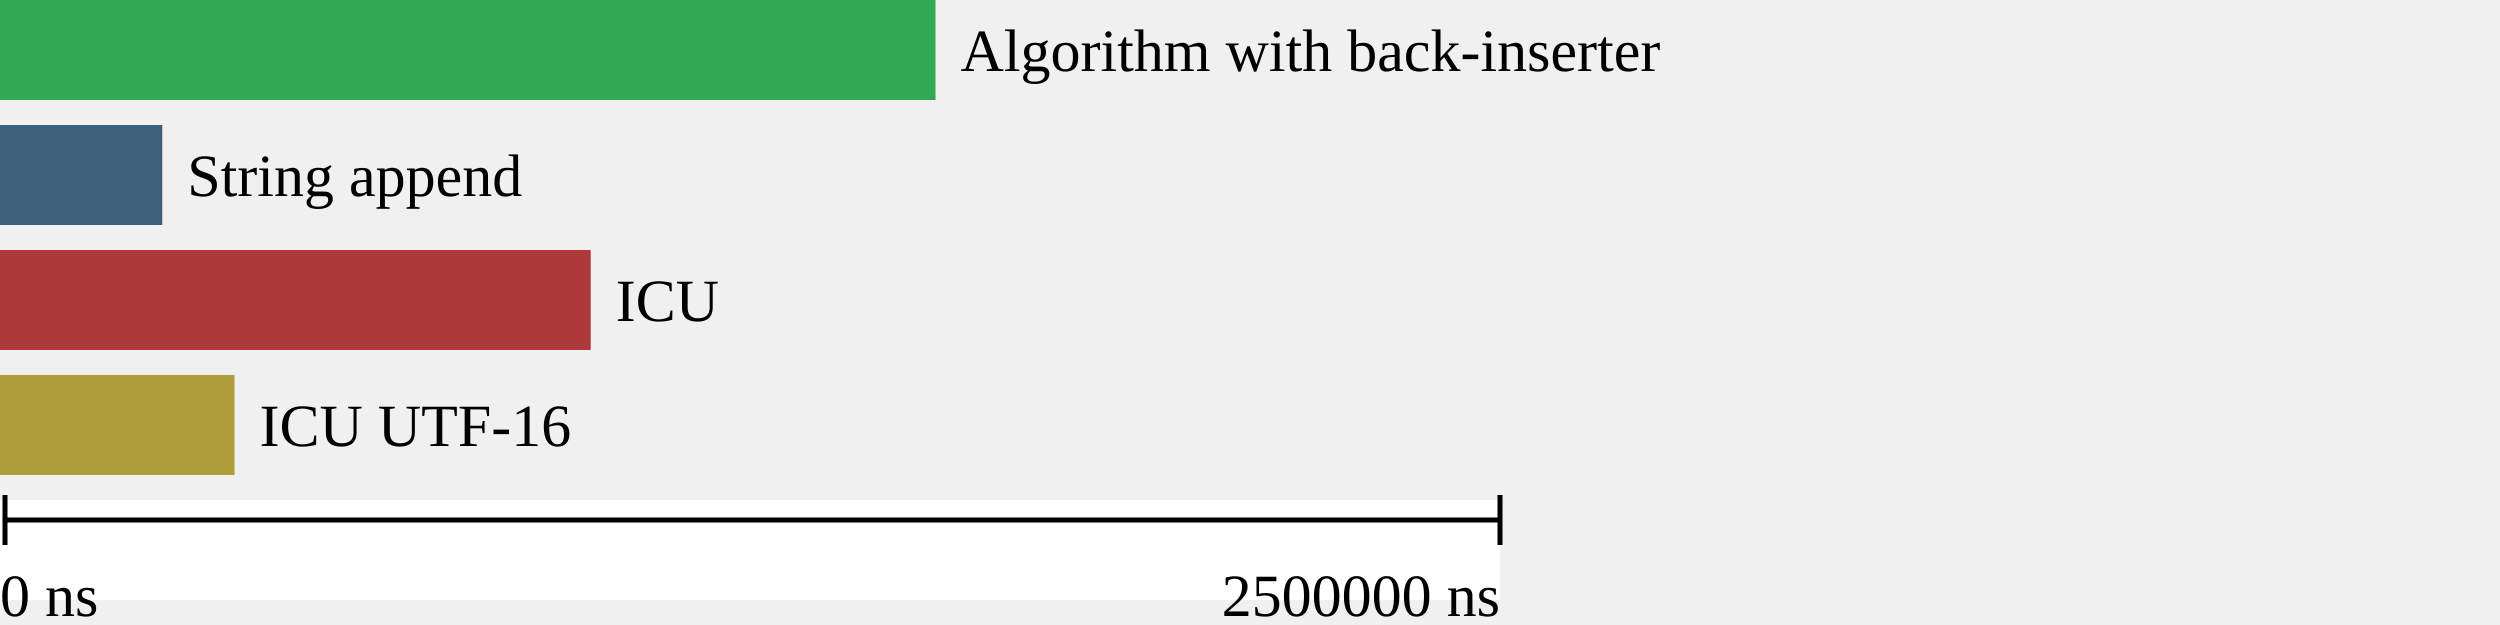
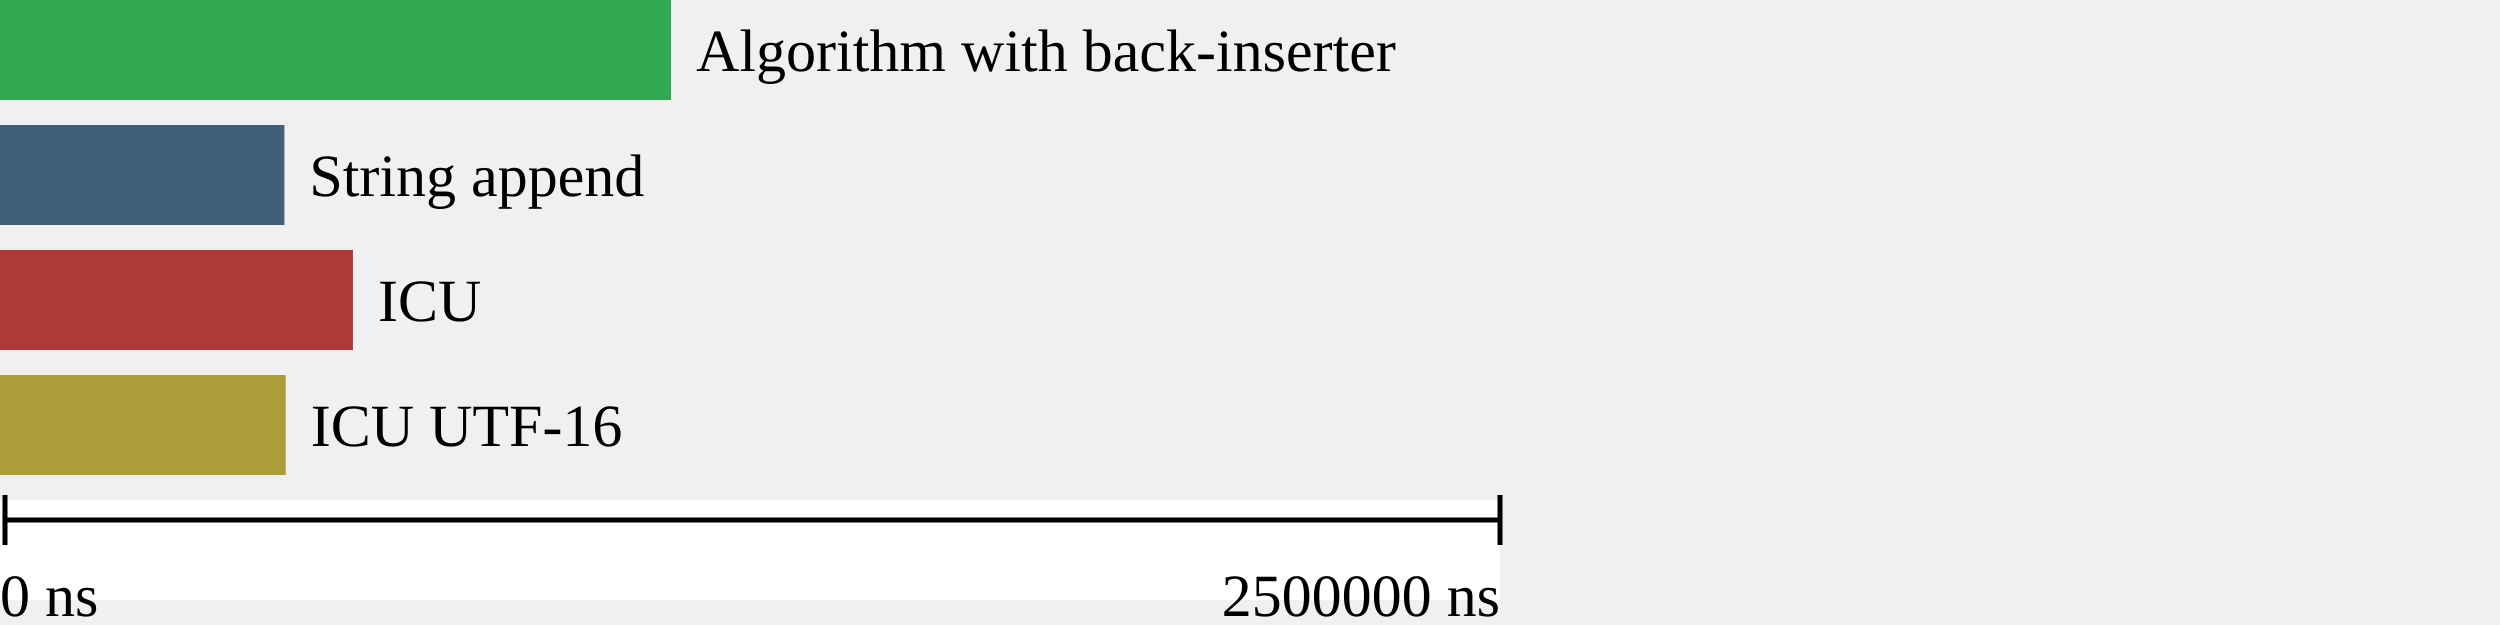
<svg xmlns="http://www.w3.org/2000/svg" version="1.1" width="500" height="125">
-   <rect width="187.103" height="20" y="0" fill="#32a852" />
-   <text x="192.103" y="10.0" dy=".35em" fill="black">Algorithm with back-inserter</text>
-   <rect width="32.455" height="20" y="25" fill="#3f6078" />
-   <text x="37.455" y="35.0" dy=".35em" fill="black">String append</text>
-   <rect width="118.137" height="20" y="50" fill="#ad3939" />
-   <text x="123.137" y="60.0" dy=".35em" fill="black">ICU</text>
-   <rect width="46.906" height="20" y="75" fill="#ad9e39" />
-   <text x="51.906" y="85.0" dy=".35em" fill="black">ICU UTF-16</text>
+   <rect width="134.206" height="20" y="0" fill="#32a852" />
+   <text x="139.206" y="10.0" dy=".35em" fill="black">Algorithm with back-inserter</text>
+   <rect width="56.871" height="20" y="25" fill="#3f6078" />
+   <text x="61.871" y="35.0" dy=".35em" fill="black">String append</text>
+   <rect width="70.59" height="20" y="50" fill="#ad3939" />
+   <text x="75.59" y="60.0" dy=".35em" fill="black">ICU</text>
+   <rect width="57.149" height="20" y="75" fill="#ad9e39" />
+   <text x="62.149" y="85.0" dy=".35em" fill="black">ICU UTF-16</text>
  <rect width="300" height="20" y="100" fill="white" />
  <line x1="1" y1="104" x2="300" y2="104" stroke="black" fill="black" />
  <line x1="1" y1="99" x2="1" y2="109" stroke="black" fill="black" />
  <line x1="300" y1="99" x2="300" y2="109" stroke="black" fill="black" />
  <text x="0" y="119.0" dy=".35em" fill="black">0 ns</text>
  <text x="300" y="119.0" dy=".35em" text-anchor="end" fill="black">2500000 ns</text>
</svg>
